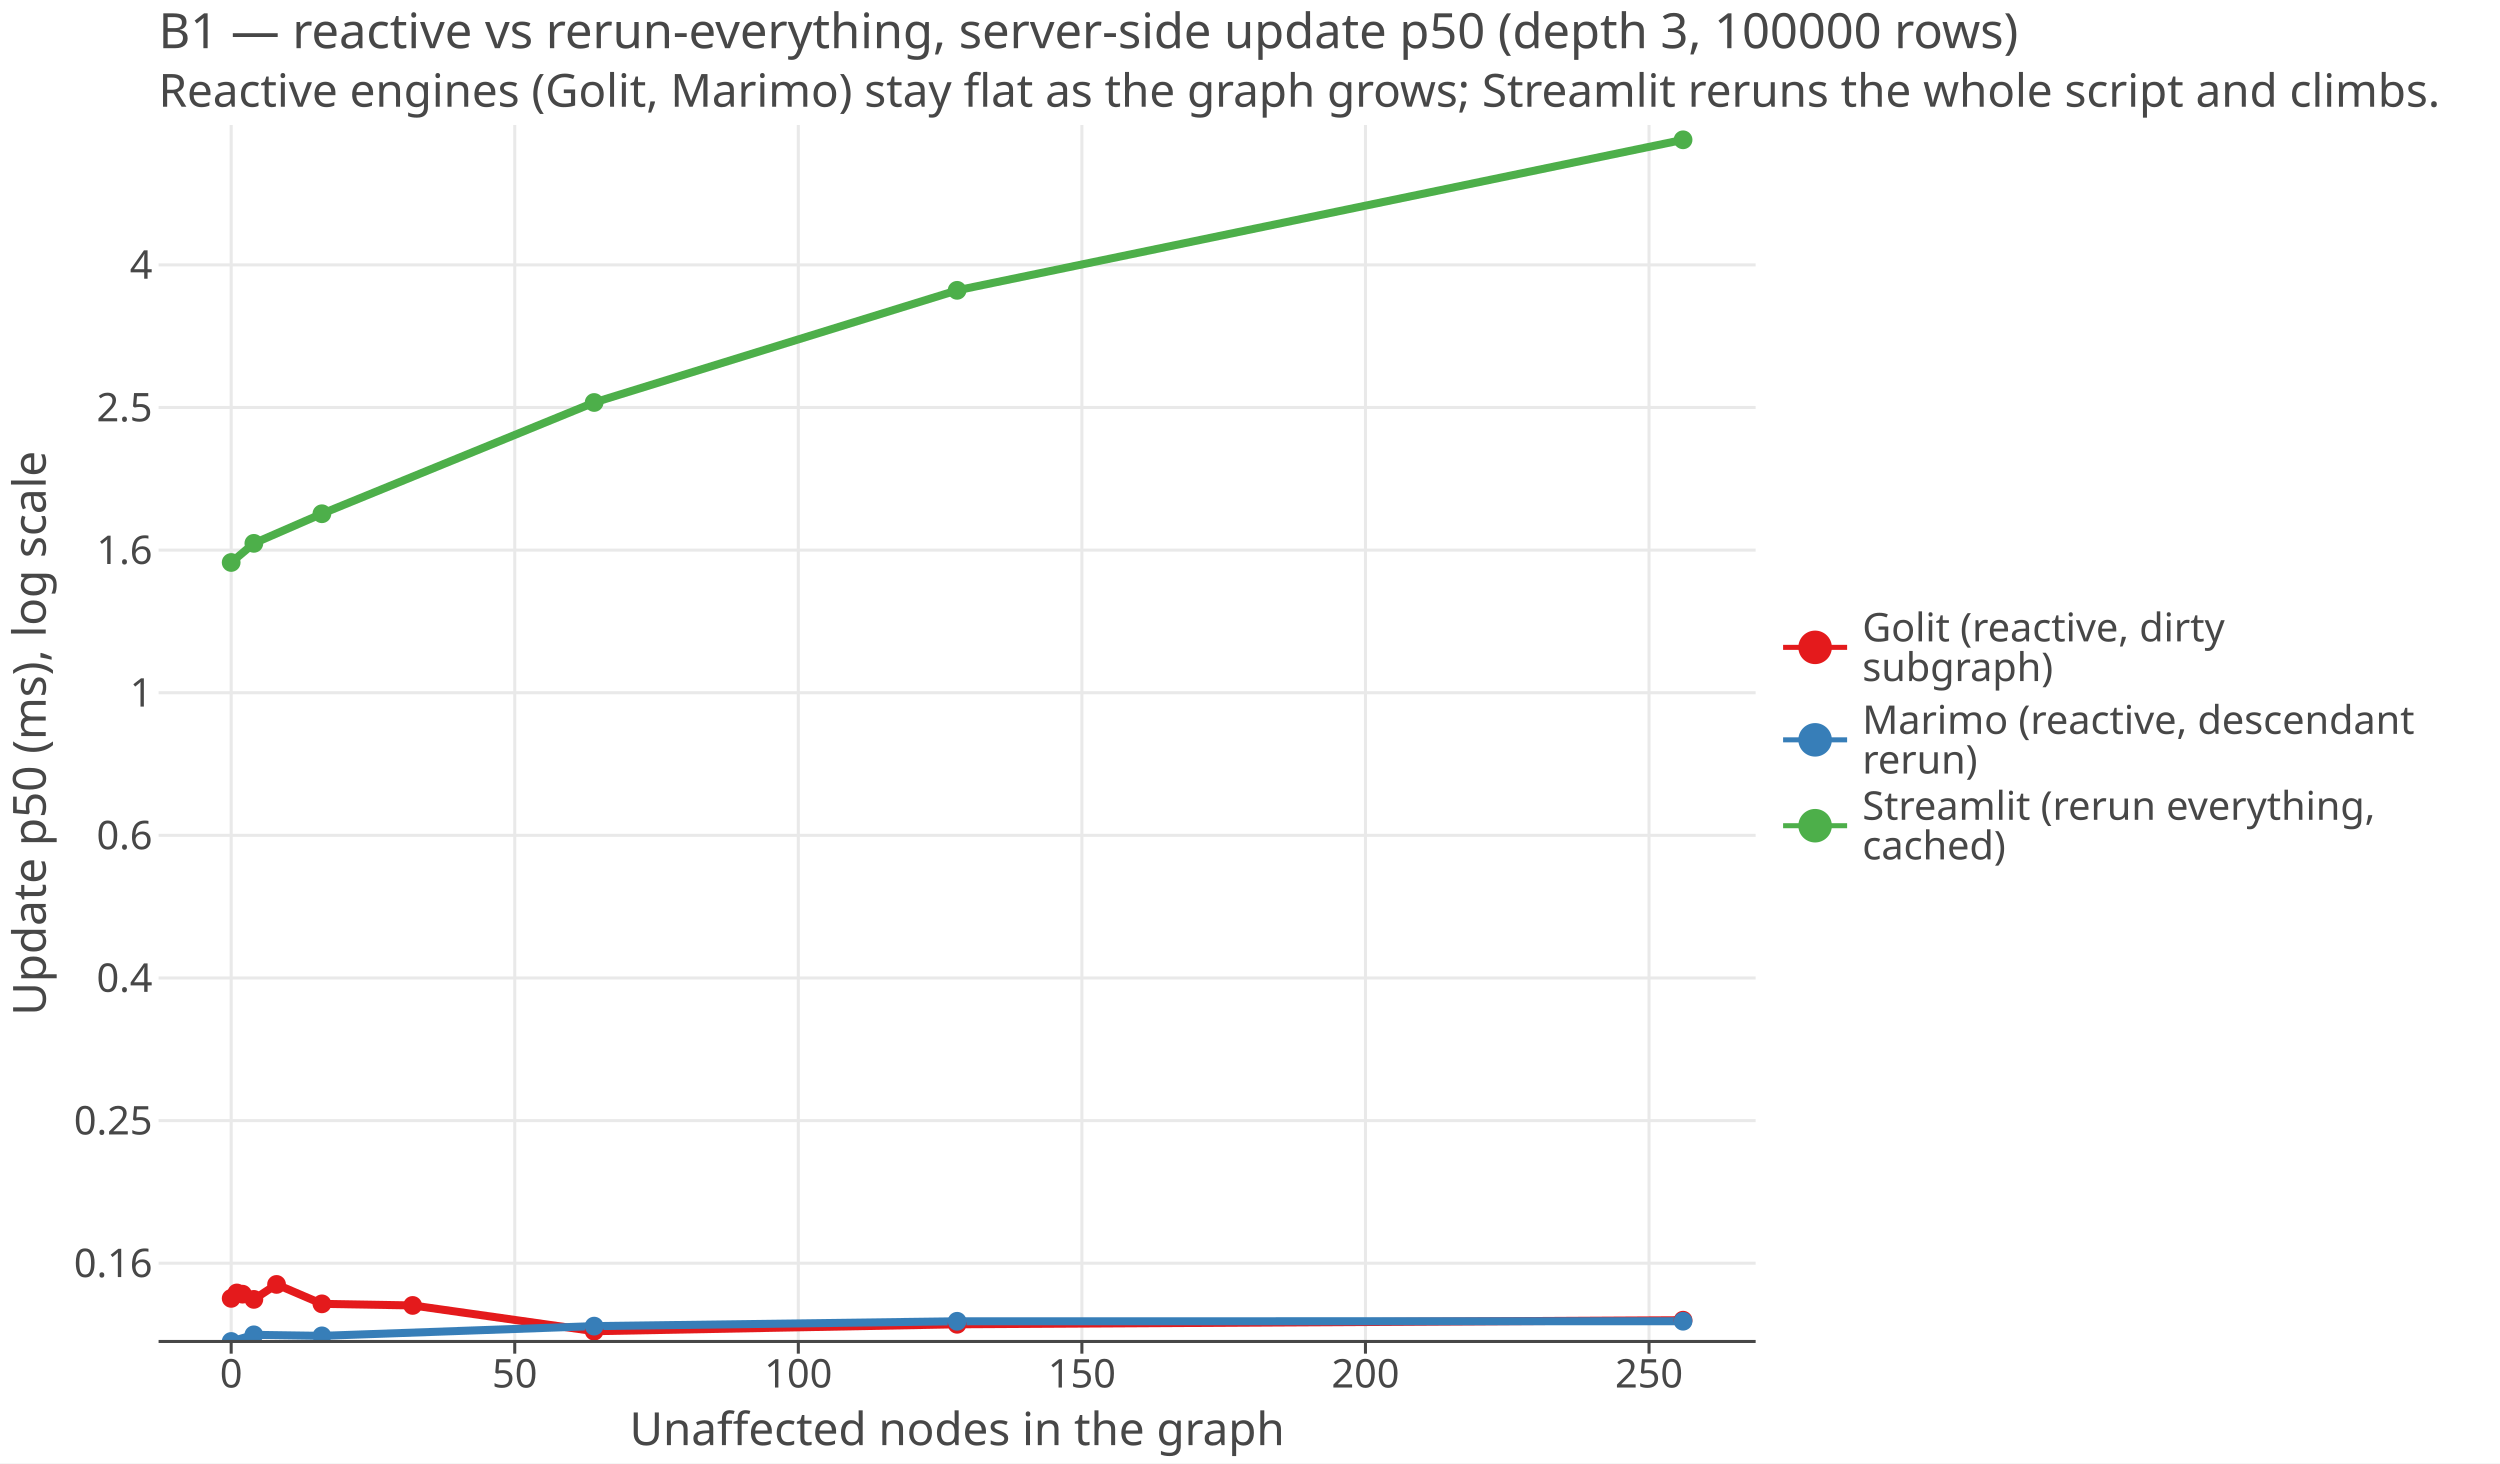
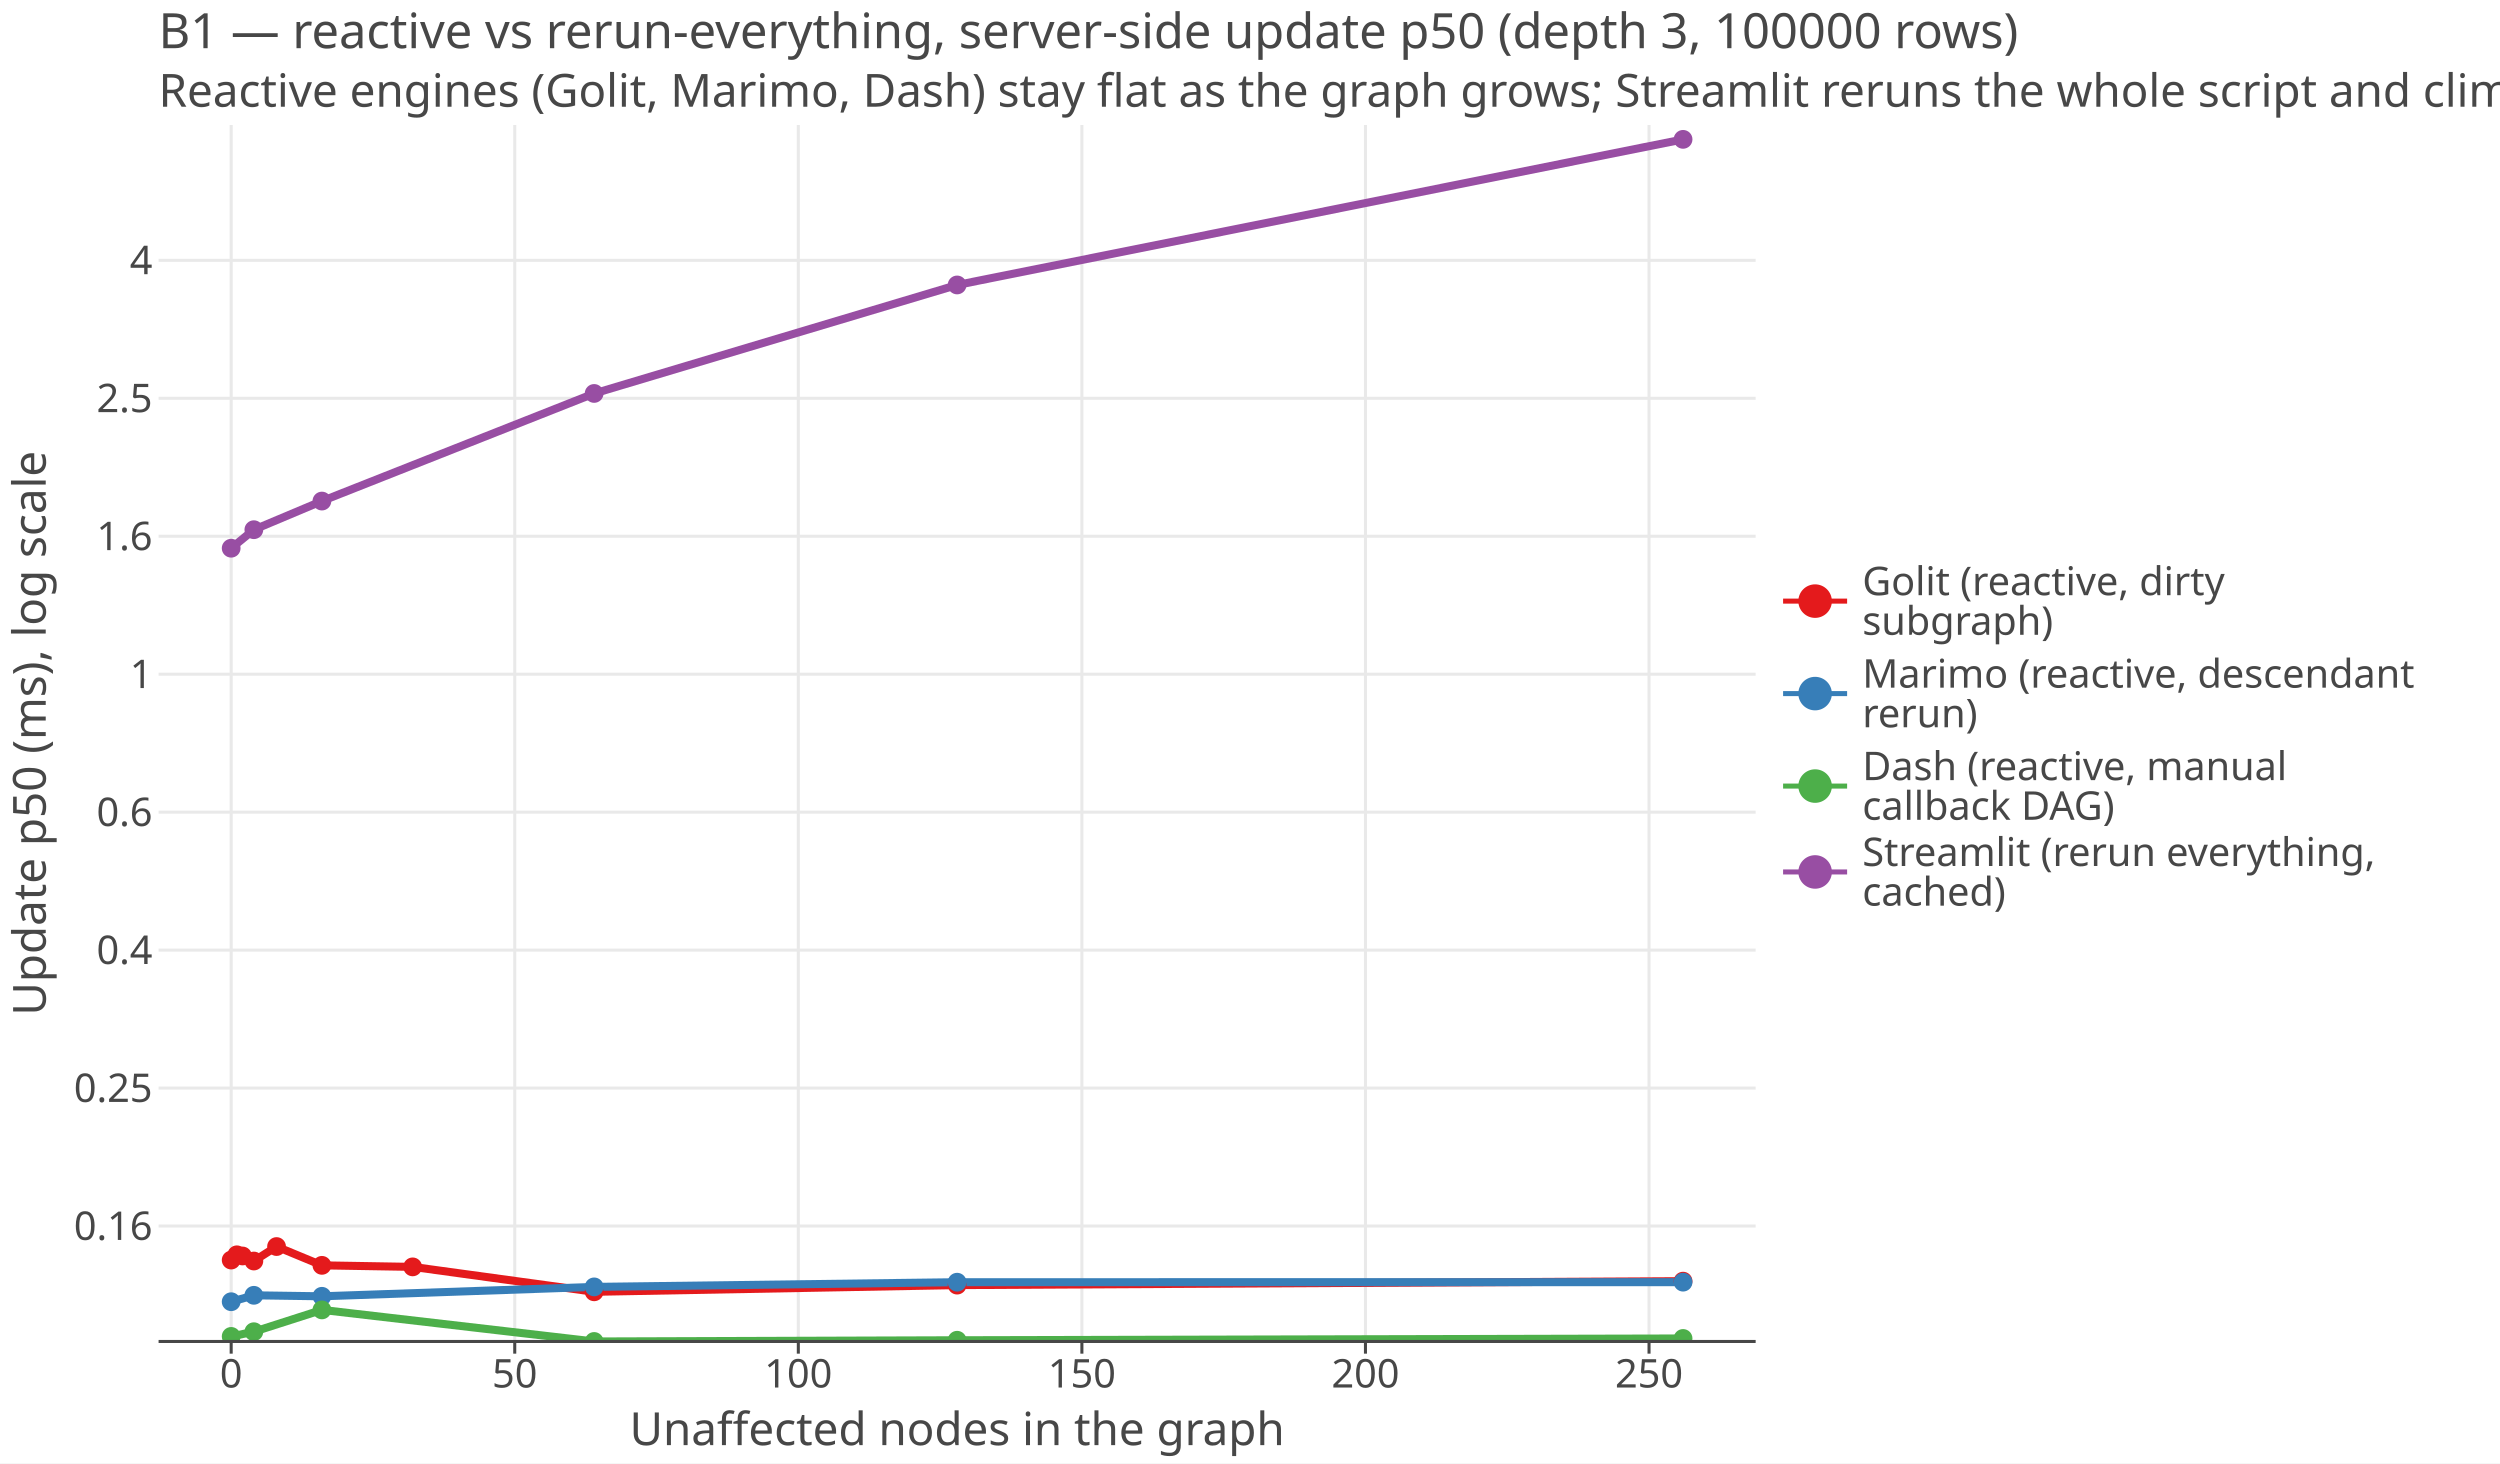
<svg xmlns="http://www.w3.org/2000/svg" display="block" class="plt-container" width="820.0" height="480.0">
  <style type="text/css">
  .plt-container {
   font-family: sans-serif;
   user-select: none;
   -webkit-user-select: none;
   -moz-user-select: none;
   -ms-user-select: none;
}
text {
   text-rendering: optimizeLegibility;
}
- #pWgegU8 .plot-title {
+ #p0BrfXQ .plot-title {
fill:#474747;
font-weight: normal;
font-style: normal;
font-family: sans-serif;
font-size: 16.0px;

}
- #pWgegU8 .plot-subtitle {
+ #p0BrfXQ .plot-subtitle {
fill:#474747;
font-weight: normal;
font-style: normal;
font-family: sans-serif;
font-size: 15.0px;

}
- #pWgegU8 .plot-caption {
- fill:#474747;
- font-weight: normal;
- font-style: normal;
- font-family: sans-serif;
- font-size: 13.0px;
- 
- }
- #pWgegU8 .plot-tag {
+ #p0BrfXQ .plot-caption {
+ fill:#474747;
+ font-weight: normal;
+ font-style: normal;
+ font-family: sans-serif;
+ font-size: 13.0px;
+ 
+ }
+ #p0BrfXQ .plot-tag {
fill:#474747;
font-weight: normal;
font-style: normal;
font-family: sans-serif;
font-size: 16.0px;

}
- #pWgegU8 .hyperlink-element {
+ #p0BrfXQ .hyperlink-element {
fill:#118ed8;
font-weight: normal;
font-style: normal;

}
- #pWgegU8 .legend-title {
+ #p0BrfXQ .legend-title {
fill:#474747;
font-weight: normal;
font-style: normal;
font-family: sans-serif;
font-size: 15.0px;

}
- #pWgegU8 .legend-item {
- fill:#474747;
- font-weight: normal;
- font-style: normal;
- font-family: sans-serif;
- font-size: 13.0px;
- 
- }
- #pWgegU8 .axis-title-x {
+ #p0BrfXQ .legend-item {
+ fill:#474747;
+ font-weight: normal;
+ font-style: normal;
+ font-family: sans-serif;
+ font-size: 13.0px;
+ 
+ }
+ #p0BrfXQ .axis-title-x {
fill:#474747;
font-weight: normal;
font-style: normal;
font-family: sans-serif;
font-size: 15.0px;

}
- #pWgegU8 .axis-text-x {
- fill:#474747;
- font-weight: normal;
- font-style: normal;
- font-family: sans-serif;
- font-size: 13.0px;
- 
- }
- #dbEapsy .axis-tooltip-text-x {
+ #p0BrfXQ .axis-text-x {
+ fill:#474747;
+ font-weight: normal;
+ font-style: normal;
+ font-family: sans-serif;
+ font-size: 13.0px;
+ 
+ }
+ #dB39x5m .axis-tooltip-text-x {
fill:#ffffff;
font-weight: normal;
font-style: normal;
font-family: sans-serif;
font-size: 13.0px;

}
- #pWgegU8 .axis-title-y {
+ #p0BrfXQ .axis-title-y {
fill:#474747;
font-weight: normal;
font-style: normal;
font-family: sans-serif;
font-size: 15.0px;

}
- #pWgegU8 .axis-text-y {
- fill:#474747;
- font-weight: normal;
- font-style: normal;
- font-family: sans-serif;
- font-size: 13.0px;
- 
- }
- #dbEapsy .axis-tooltip-text-y {
+ #p0BrfXQ .axis-text-y {
+ fill:#474747;
+ font-weight: normal;
+ font-style: normal;
+ font-family: sans-serif;
+ font-size: 13.0px;
+ 
+ }
+ #dB39x5m .axis-tooltip-text-y {
fill:#ffffff;
font-weight: normal;
font-style: normal;
font-family: sans-serif;
font-size: 13.0px;

}
- #pWgegU8 .facet-strip-text-x {
- fill:#474747;
- font-weight: normal;
- font-style: normal;
- font-family: sans-serif;
- font-size: 13.0px;
- 
- }
- #pWgegU8 .facet-strip-text-y {
- fill:#474747;
- font-weight: normal;
- font-style: normal;
- font-family: sans-serif;
- font-size: 13.0px;
- 
- }
- #dbEapsy .tooltip-text {
- fill:#474747;
- font-weight: normal;
- font-style: normal;
- font-family: sans-serif;
- font-size: 13.0px;
- 
- }
- #dbEapsy .tooltip-title {
+ #p0BrfXQ .facet-strip-text-x {
+ fill:#474747;
+ font-weight: normal;
+ font-style: normal;
+ font-family: sans-serif;
+ font-size: 13.0px;
+ 
+ }
+ #p0BrfXQ .facet-strip-text-y {
+ fill:#474747;
+ font-weight: normal;
+ font-style: normal;
+ font-family: sans-serif;
+ font-size: 13.0px;
+ 
+ }
+ #dB39x5m .tooltip-text {
+ fill:#474747;
+ font-weight: normal;
+ font-style: normal;
+ font-family: sans-serif;
+ font-size: 13.0px;
+ 
+ }
+ #dB39x5m .tooltip-title {
fill:#474747;
font-weight: bold;
font-style: normal;
font-family: sans-serif;
font-size: 13.0px;

}
- #dbEapsy .tooltip-label {
+ #dB39x5m .tooltip-label {
fill:#474747;
font-weight: bold;
font-style: normal;
font-family: sans-serif;
font-size: 13.0px;

}

  </style>
-   <g id="pWgegU8">
+   <g id="p0BrfXQ">
    <path fill-rule="evenodd" fill="rgb(255,255,255)" fill-opacity="1.0" d="M0.0 0.0 L0.0 480.0 L820.0 480.0 L820.0 0.0 Z">
    </path>
    <g transform="translate(21.0 41.0 ) ">
      <g>
        <g transform="translate(31.01531 0.0 ) ">
          <g>
            <line x1="23.811" y1="0.0" x2="23.811" y2="399.0" stroke="rgb(233,233,233)" stroke-opacity="1.0" stroke-width="1.0" fill="none">
            </line>
            <line x1="116.822" y1="0.0" x2="116.822" y2="399.0" stroke="rgb(233,233,233)" stroke-opacity="1.0" stroke-width="1.0" fill="none">
            </line>
            <line x1="209.833" y1="0.0" x2="209.833" y2="399.0" stroke="rgb(233,233,233)" stroke-opacity="1.0" stroke-width="1.0" fill="none">
            </line>
            <line x1="302.844" y1="0.0" x2="302.844" y2="399.0" stroke="rgb(233,233,233)" stroke-opacity="1.0" stroke-width="1.0" fill="none">
            </line>
            <line x1="395.855" y1="0.0" x2="395.855" y2="399.0" stroke="rgb(233,233,233)" stroke-opacity="1.0" stroke-width="1.0" fill="none">
            </line>
            <line x1="488.867" y1="0.0" x2="488.867" y2="399.0" stroke="rgb(233,233,233)" stroke-opacity="1.0" stroke-width="1.0" fill="none">
            </line>
          </g>
        </g>
        <g transform="translate(31.01531 0.0 ) ">
          <g>
-             <line x1="0.0" y1="373.336" x2="523.839" y2="373.336" stroke="rgb(233,233,233)" stroke-opacity="1.0" stroke-width="1.0" fill="none">
-             </line>
-             <line x1="0.0" y1="326.556" x2="523.839" y2="326.556" stroke="rgb(233,233,233)" stroke-opacity="1.0" stroke-width="1.0" fill="none">
-             </line>
-             <line x1="0.0" y1="279.776" x2="523.839" y2="279.776" stroke="rgb(233,233,233)" stroke-opacity="1.0" stroke-width="1.0" fill="none">
-             </line>
-             <line x1="0.0" y1="232.996" x2="523.839" y2="232.996" stroke="rgb(233,233,233)" stroke-opacity="1.0" stroke-width="1.0" fill="none">
-             </line>
-             <line x1="0.0" y1="186.216" x2="523.839" y2="186.216" stroke="rgb(233,233,233)" stroke-opacity="1.0" stroke-width="1.0" fill="none">
-             </line>
-             <line x1="0.0" y1="139.437" x2="523.839" y2="139.437" stroke="rgb(233,233,233)" stroke-opacity="1.0" stroke-width="1.0" fill="none">
-             </line>
-             <line x1="0.0" y1="92.657" x2="523.839" y2="92.657" stroke="rgb(233,233,233)" stroke-opacity="1.0" stroke-width="1.0" fill="none">
-             </line>
-             <line x1="0.0" y1="45.877" x2="523.839" y2="45.877" stroke="rgb(233,233,233)" stroke-opacity="1.0" stroke-width="1.0" fill="none">
+             <line x1="0.0" y1="361.141" x2="523.839" y2="361.141" stroke="rgb(233,233,233)" stroke-opacity="1.0" stroke-width="1.0" fill="none">
+             </line>
+             <line x1="0.0" y1="315.89" x2="523.839" y2="315.89" stroke="rgb(233,233,233)" stroke-opacity="1.0" stroke-width="1.0" fill="none">
+             </line>
+             <line x1="0.0" y1="270.64" x2="523.839" y2="270.64" stroke="rgb(233,233,233)" stroke-opacity="1.0" stroke-width="1.0" fill="none">
+             </line>
+             <line x1="0.0" y1="225.39" x2="523.839" y2="225.39" stroke="rgb(233,233,233)" stroke-opacity="1.0" stroke-width="1.0" fill="none">
+             </line>
+             <line x1="0.0" y1="180.14" x2="523.839" y2="180.14" stroke="rgb(233,233,233)" stroke-opacity="1.0" stroke-width="1.0" fill="none">
+             </line>
+             <line x1="0.0" y1="134.889" x2="523.839" y2="134.889" stroke="rgb(233,233,233)" stroke-opacity="1.0" stroke-width="1.0" fill="none">
+             </line>
+             <line x1="0.0" y1="89.639" x2="523.839" y2="89.639" stroke="rgb(233,233,233)" stroke-opacity="1.0" stroke-width="1.0" fill="none">
+             </line>
+             <line x1="0.0" y1="44.389" x2="523.839" y2="44.389" stroke="rgb(233,233,233)" stroke-opacity="1.0" stroke-width="1.0" fill="none">
            </line>
          </g>
        </g>
      </g>
-       <g clip-path="url(#coTXYtU)" clip-bounds-jfx="[rect (31.015, 0.0), (523.839, 399.0)]">
+       <g clip-path="url(#cm3u7Ip)" clip-bounds-jfx="[rect (31.015, 0.0), (523.839, 399.0)]">
        <g transform="translate(31.01531 0.0 ) ">
          <g>
            <g buffered-rendering="static">
              <g>
-                 <path d="M23.811 384.869 L23.811 384.869 L25.671 383.089 L27.531 383.487 L31.252 385.198 L38.693 380.291 L53.574 386.664 L83.338 387.184 L142.865 395.636 L261.919 393.367 L500.028 392.025 " fill="none" stroke-width="2.64" stroke="rgb(228,26,28)" stroke-opacity="1.0">
+                 <path d="M23.811 372.297 L23.811 372.297 L25.671 370.576 L27.531 370.961 L31.252 372.615 L38.693 367.869 L53.574 374.034 L83.338 374.536 L142.865 382.712 L261.919 380.517 L500.028 379.219 " fill="none" stroke-width="2.64" stroke="rgb(228,26,28)" stroke-opacity="1.0">
                </path>
              </g>
              <g>
-                 <path d="M23.811 399.0 L23.811 399.0 L31.252 396.824 L53.574 397.16 L142.865 393.97 L261.919 392.379 L500.028 392.364 " fill="none" stroke-width="2.64" stroke="rgb(55,126,184)" stroke-opacity="1.0">
+                 <path d="M23.811 385.966 L23.811 385.966 L31.252 383.861 L53.574 384.186 L142.865 381.101 L261.919 379.562 L500.028 379.547 " fill="none" stroke-width="2.64" stroke="rgb(55,126,184)" stroke-opacity="1.0">
                </path>
              </g>
              <g>
-                 <path d="M23.811 143.493 L23.811 143.493 L31.252 137.218 L53.574 127.507 L142.865 91.016 L261.919 54.227 L500.028 4.856 " fill="none" stroke-width="2.64" stroke="rgb(77,175,74)" stroke-opacity="1.0">
+                 <path d="M23.811 397.343 L23.811 397.343 L31.252 395.805 L53.574 388.647 L142.865 399.0 L261.919 398.603 L500.028 398.017 " fill="none" stroke-width="2.64" stroke="rgb(77,175,74)" stroke-opacity="1.0">
+                 </path>
+               </g>
+               <g>
+                 <path d="M23.811 138.813 L23.811 138.813 L31.252 132.743 L53.574 123.35 L142.865 88.052 L261.919 52.466 L500.028 4.709 " fill="none" stroke-width="2.64" stroke="rgb(152,78,163)" stroke-opacity="1.0">
                </path>
              </g>
            </g>
            <g buffered-rendering="static">
              <g>
                <g>
-                   <circle fill="#e41a1c" stroke="#000000" stroke-opacity="0.0" stroke-width="0.0" cx="23.811" cy="384.869" r="3.08" />
-                   <circle fill="#e41a1c" stroke="#000000" stroke-opacity="0.0" stroke-width="0.0" cx="25.671" cy="383.089" r="3.08" />
-                   <circle fill="#e41a1c" stroke="#000000" stroke-opacity="0.0" stroke-width="0.0" cx="27.531" cy="383.487" r="3.08" />
-                   <circle fill="#e41a1c" stroke="#000000" stroke-opacity="0.0" stroke-width="0.0" cx="31.252" cy="385.198" r="3.08" />
-                   <circle fill="#e41a1c" stroke="#000000" stroke-opacity="0.0" stroke-width="0.0" cx="38.693" cy="380.291" r="3.08" />
-                   <circle fill="#e41a1c" stroke="#000000" stroke-opacity="0.0" stroke-width="0.0" cx="53.574" cy="386.664" r="3.08" />
-                   <circle fill="#e41a1c" stroke="#000000" stroke-opacity="0.0" stroke-width="0.0" cx="83.338" cy="387.184" r="3.08" />
-                   <circle fill="#e41a1c" stroke="#000000" stroke-opacity="0.0" stroke-width="0.0" cx="142.865" cy="395.636" r="3.08" />
-                   <circle fill="#e41a1c" stroke="#000000" stroke-opacity="0.0" stroke-width="0.0" cx="261.919" cy="393.367" r="3.08" />
-                   <circle fill="#e41a1c" stroke="#000000" stroke-opacity="0.0" stroke-width="0.0" cx="500.028" cy="392.025" r="3.08" />
-                   <circle fill="#377eb8" stroke="#000000" stroke-opacity="0.0" stroke-width="0.0" cx="23.811" cy="399.0" r="3.08" />
-                   <circle fill="#377eb8" stroke="#000000" stroke-opacity="0.0" stroke-width="0.0" cx="31.252" cy="396.824" r="3.08" />
-                   <circle fill="#377eb8" stroke="#000000" stroke-opacity="0.0" stroke-width="0.0" cx="53.574" cy="397.16" r="3.08" />
-                   <circle fill="#377eb8" stroke="#000000" stroke-opacity="0.0" stroke-width="0.0" cx="142.865" cy="393.97" r="3.08" />
-                   <circle fill="#377eb8" stroke="#000000" stroke-opacity="0.0" stroke-width="0.0" cx="261.919" cy="392.379" r="3.08" />
-                   <circle fill="#377eb8" stroke="#000000" stroke-opacity="0.0" stroke-width="0.0" cx="500.028" cy="392.364" r="3.08" />
-                   <circle fill="#4daf4a" stroke="#000000" stroke-opacity="0.0" stroke-width="0.0" cx="23.811" cy="143.493" r="3.08" />
-                   <circle fill="#4daf4a" stroke="#000000" stroke-opacity="0.0" stroke-width="0.0" cx="31.252" cy="137.218" r="3.08" />
-                   <circle fill="#4daf4a" stroke="#000000" stroke-opacity="0.0" stroke-width="0.0" cx="53.574" cy="127.507" r="3.08" />
-                   <circle fill="#4daf4a" stroke="#000000" stroke-opacity="0.0" stroke-width="0.0" cx="142.865" cy="91.016" r="3.08" />
-                   <circle fill="#4daf4a" stroke="#000000" stroke-opacity="0.0" stroke-width="0.0" cx="261.919" cy="54.227" r="3.08" />
-                   <circle fill="#4daf4a" stroke="#000000" stroke-opacity="0.0" stroke-width="0.0" cx="500.028" cy="4.856" r="3.08" />
+                   <circle fill="#e41a1c" stroke="#000000" stroke-opacity="0.0" stroke-width="0.0" cx="23.811" cy="372.297" r="3.08" />
+                   <circle fill="#e41a1c" stroke="#000000" stroke-opacity="0.0" stroke-width="0.0" cx="25.671" cy="370.576" r="3.08" />
+                   <circle fill="#e41a1c" stroke="#000000" stroke-opacity="0.0" stroke-width="0.0" cx="27.531" cy="370.961" r="3.08" />
+                   <circle fill="#e41a1c" stroke="#000000" stroke-opacity="0.0" stroke-width="0.0" cx="31.252" cy="372.615" r="3.08" />
+                   <circle fill="#e41a1c" stroke="#000000" stroke-opacity="0.0" stroke-width="0.0" cx="38.693" cy="367.869" r="3.08" />
+                   <circle fill="#e41a1c" stroke="#000000" stroke-opacity="0.0" stroke-width="0.0" cx="53.574" cy="374.034" r="3.08" />
+                   <circle fill="#e41a1c" stroke="#000000" stroke-opacity="0.0" stroke-width="0.0" cx="83.338" cy="374.536" r="3.08" />
+                   <circle fill="#e41a1c" stroke="#000000" stroke-opacity="0.0" stroke-width="0.0" cx="142.865" cy="382.712" r="3.08" />
+                   <circle fill="#e41a1c" stroke="#000000" stroke-opacity="0.0" stroke-width="0.0" cx="261.919" cy="380.517" r="3.08" />
+                   <circle fill="#e41a1c" stroke="#000000" stroke-opacity="0.0" stroke-width="0.0" cx="500.028" cy="379.219" r="3.08" />
+                   <circle fill="#377eb8" stroke="#000000" stroke-opacity="0.0" stroke-width="0.0" cx="23.811" cy="385.966" r="3.08" />
+                   <circle fill="#377eb8" stroke="#000000" stroke-opacity="0.0" stroke-width="0.0" cx="31.252" cy="383.861" r="3.08" />
+                   <circle fill="#377eb8" stroke="#000000" stroke-opacity="0.0" stroke-width="0.0" cx="53.574" cy="384.186" r="3.08" />
+                   <circle fill="#377eb8" stroke="#000000" stroke-opacity="0.0" stroke-width="0.0" cx="142.865" cy="381.101" r="3.08" />
+                   <circle fill="#377eb8" stroke="#000000" stroke-opacity="0.0" stroke-width="0.0" cx="261.919" cy="379.562" r="3.08" />
+                   <circle fill="#377eb8" stroke="#000000" stroke-opacity="0.0" stroke-width="0.0" cx="500.028" cy="379.547" r="3.08" />
+                   <circle fill="#4daf4a" stroke="#000000" stroke-opacity="0.0" stroke-width="0.0" cx="23.811" cy="397.343" r="3.08" />
+                   <circle fill="#4daf4a" stroke="#000000" stroke-opacity="0.0" stroke-width="0.0" cx="31.252" cy="395.805" r="3.08" />
+                   <circle fill="#4daf4a" stroke="#000000" stroke-opacity="0.0" stroke-width="0.0" cx="53.574" cy="388.647" r="3.08" />
+                   <circle fill="#4daf4a" stroke="#000000" stroke-opacity="0.0" stroke-width="0.0" cx="142.865" cy="399.0" r="3.08" />
+                   <circle fill="#4daf4a" stroke="#000000" stroke-opacity="0.0" stroke-width="0.0" cx="261.919" cy="398.603" r="3.08" />
+                   <circle fill="#4daf4a" stroke="#000000" stroke-opacity="0.0" stroke-width="0.0" cx="500.028" cy="398.017" r="3.08" />
+                   <circle fill="#984ea3" stroke="#000000" stroke-opacity="0.0" stroke-width="0.0" cx="23.811" cy="138.813" r="3.08" />
+                   <circle fill="#984ea3" stroke="#000000" stroke-opacity="0.0" stroke-width="0.0" cx="31.252" cy="132.743" r="3.08" />
+                   <circle fill="#984ea3" stroke="#000000" stroke-opacity="0.0" stroke-width="0.0" cx="53.574" cy="123.35" r="3.08" />
+                   <circle fill="#984ea3" stroke="#000000" stroke-opacity="0.0" stroke-width="0.0" cx="142.865" cy="88.052" r="3.08" />
+                   <circle fill="#984ea3" stroke="#000000" stroke-opacity="0.0" stroke-width="0.0" cx="261.919" cy="52.466" r="3.08" />
+                   <circle fill="#984ea3" stroke="#000000" stroke-opacity="0.0" stroke-width="0.0" cx="500.028" cy="4.709" r="3.08" />
                </g>
              </g>
            </g>
          </g>
        </g>
        <defs>
-           <clipPath id="clwym7F">
+           <clipPath id="cFmTc0Y">
            <rect x="31.015" y="0.0" width="523.839" height="399.0">
            </rect>
          </clipPath>
        </defs>
        <defs>
-           <clipPath id="coTXYtU">
+           <clipPath id="cm3u7Ip">
            <rect x="31.015" y="0.0" width="523.839" height="399.0">
            </rect>
          </clipPath>
        </defs>
      </g>
      <g>
        <g transform="translate(31.01531 399.0 ) ">
          <g transform="translate(23.81086 0.0 ) ">
            <line stroke-width="1.0" stroke="rgb(71,71,71)" stroke-opacity="1.0" x2="0.0" y2="4.0">
            </line>
            <g transform="translate(0.0 6.0 ) ">
              <text style="font-size:13.0px;" y="0.0" class="axis-text-x" text-anchor="middle" dy="0.7em">
                <tspan>0</tspan>
              </text>
            </g>
          </g>
          <g transform="translate(116.822 0.0 ) ">
            <line stroke-width="1.0" stroke="rgb(71,71,71)" stroke-opacity="1.0" x2="0.0" y2="4.0">
            </line>
            <g transform="translate(0.0 6.0 ) ">
              <text style="font-size:13.0px;" y="0.0" class="axis-text-x" text-anchor="middle" dy="0.7em">
                <tspan>50</tspan>
              </text>
            </g>
          </g>
          <g transform="translate(209.8332 0.0 ) ">
            <line stroke-width="1.0" stroke="rgb(71,71,71)" stroke-opacity="1.0" x2="0.0" y2="4.0">
            </line>
            <g transform="translate(0.0 6.0 ) ">
              <text style="font-size:13.0px;" y="0.0" class="axis-text-x" text-anchor="middle" dy="0.7em">
                <tspan>100</tspan>
              </text>
            </g>
          </g>
          <g transform="translate(302.8443 0.0 ) ">
            <line stroke-width="1.0" stroke="rgb(71,71,71)" stroke-opacity="1.0" x2="0.0" y2="4.0">
            </line>
            <g transform="translate(0.0 6.0 ) ">
              <text style="font-size:13.0px;" y="0.0" class="axis-text-x" text-anchor="middle" dy="0.7em">
                <tspan>150</tspan>
              </text>
            </g>
          </g>
          <g transform="translate(395.8555 0.0 ) ">
            <line stroke-width="1.0" stroke="rgb(71,71,71)" stroke-opacity="1.0" x2="0.0" y2="4.0">
            </line>
            <g transform="translate(0.0 6.0 ) ">
              <text style="font-size:13.0px;" y="0.0" class="axis-text-x" text-anchor="middle" dy="0.7em">
                <tspan>200</tspan>
              </text>
            </g>
          </g>
          <g transform="translate(488.8666 0.0 ) ">
            <line stroke-width="1.0" stroke="rgb(71,71,71)" stroke-opacity="1.0" x2="0.0" y2="4.0">
            </line>
            <g transform="translate(0.0 6.0 ) ">
              <text style="font-size:13.0px;" y="0.0" class="axis-text-x" text-anchor="middle" dy="0.7em">
                <tspan>250</tspan>
              </text>
            </g>
          </g>
          <line x1="0.0" y1="0.0" x2="523.839" y2="0.0" stroke-width="1.0" stroke="rgb(71,71,71)" stroke-opacity="1.0">
          </line>
        </g>
        <g transform="translate(31.01531 0.0 ) ">
-           <g transform="translate(0.0 373.3356 ) ">
+           <g transform="translate(0.0 361.1407 ) ">
            <g transform="translate(-2.0 0.0 ) ">
              <text style="font-size:13.0px;" y="0.0" class="axis-text-y" text-anchor="end" dy="0.35em">
                <tspan>0.16</tspan>
              </text>
            </g>
          </g>
-           <g transform="translate(0.0 326.5558 ) ">
+           <g transform="translate(0.0 315.8905 ) ">
            <g transform="translate(-2.0 0.0 ) ">
              <text style="font-size:13.0px;" y="0.0" class="axis-text-y" text-anchor="end" dy="0.35em">
                <tspan>0.25</tspan>
              </text>
            </g>
          </g>
-           <g transform="translate(0.0 279.776 ) ">
+           <g transform="translate(0.0 270.6402 ) ">
            <g transform="translate(-2.0 0.0 ) ">
              <text style="font-size:13.0px;" y="0.0" class="axis-text-y" text-anchor="end" dy="0.35em">
                <tspan>0.4</tspan>
              </text>
            </g>
          </g>
-           <g transform="translate(0.0 232.9962 ) ">
+           <g transform="translate(0.0 225.39 ) ">
            <g transform="translate(-2.0 0.0 ) ">
              <text style="font-size:13.0px;" y="0.0" class="axis-text-y" text-anchor="end" dy="0.35em">
                <tspan>0.6</tspan>
              </text>
            </g>
          </g>
-           <g transform="translate(0.0 186.2164 ) ">
+           <g transform="translate(0.0 180.1397 ) ">
            <g transform="translate(-2.0 0.0 ) ">
              <text style="font-size:13.0px;" y="0.0" class="axis-text-y" text-anchor="end" dy="0.35em">
                <tspan>1</tspan>
              </text>
            </g>
          </g>
-           <g transform="translate(0.0 139.4366 ) ">
+           <g transform="translate(0.0 134.8895 ) ">
            <g transform="translate(-2.0 0.0 ) ">
              <text style="font-size:13.0px;" y="0.0" class="axis-text-y" text-anchor="end" dy="0.35em">
                <tspan>1.6</tspan>
              </text>
            </g>
          </g>
-           <g transform="translate(0.0 92.65682 ) ">
+           <g transform="translate(0.0 89.63925 ) ">
            <g transform="translate(-2.0 0.0 ) ">
              <text style="font-size:13.0px;" y="0.0" class="axis-text-y" text-anchor="end" dy="0.35em">
                <tspan>2.5</tspan>
              </text>
            </g>
          </g>
-           <g transform="translate(0.0 45.87702 ) ">
+           <g transform="translate(0.0 44.389 ) ">
            <g transform="translate(-2.0 0.0 ) ">
              <text style="font-size:13.0px;" y="0.0" class="axis-text-y" text-anchor="end" dy="0.35em">
                <tspan>4</tspan>
              </text>
            </g>
          </g>
        </g>
      </g>
    </g>
    <g transform="translate(52.01531 15.8 ) ">
      <text style="font-size:16.0px;" y="0.0" class="plot-title">
        <tspan>B1 — reactive vs rerun-everything, server-side update p50 (depth 3, 100000 rows)</tspan>
      </text>
    </g>
    <g transform="translate(52.01531 35.0 ) ">
      <text style="font-size:15.0px;" y="0.0" class="plot-subtitle">
-         <tspan>Reactive engines (Golit, Marimo) stay flat as the graph grows; Streamlit reruns the whole script and climbs.</tspan>
+         <tspan>Reactive engines (Golit, Marimo, Dash) stay flat as the graph grows; Streamlit reruns the whole script and climbs.</tspan>
      </text>
    </g>
    <g transform="translate(15.0 240.5 ) rotate(-90.0 ) ">
      <text style="font-size:15.0px;" y="0.0" class="axis-title-y" text-anchor="middle">
        <tspan>Update p50 (ms), log scale</tspan>
      </text>
    </g>
    <g transform="translate(313.9347 474.0 ) ">
      <text style="font-size:15.0px;" y="0.0" class="axis-title-x" text-anchor="middle">
        <tspan>Unaffected nodes in the graph</tspan>
      </text>
    </g>
-     <g transform="translate(578.8541 192.1667 ) ">
-       <rect x="0.0" y="0.0" height="96.667" width="238.146" stroke="rgb(71,71,71)" stroke-opacity="1.0" stroke-width="0.0" fill="rgb(255,255,255)" fill-opacity="1.0">
+     <g transform="translate(578.8541 177.0 ) ">
+       <rect x="0.0" y="0.0" height="127.0" width="238.146" stroke="rgb(71,71,71)" stroke-opacity="1.0" stroke-width="0.0" fill="rgb(255,255,255)" fill-opacity="1.0">
      </rect>
      <g transform="translate(5.0 5.0 ) ">
        <g transform="">
          <g transform="translate(0.0 3.666667 ) ">
            <g>
              <g transform="translate(1.0 1.0 ) ">
                <g>
                  <line x1="0.0" y1="10.5" x2="21.0" y2="10.5" stroke="rgb(228,26,28)" stroke-opacity="1.0" fill="rgb(255,255,255)" fill-opacity="1.0" stroke-width="1.65">
                  </line>
                </g>
                <g>
                  <g>
                    <circle fill="#e41a1c" stroke="#000000" stroke-opacity="0.0" stroke-width="0.0" cx="10.5" cy="10.5" r="5.5" />
                  </g>
                </g>
              </g>
            </g>
            <g transform="translate(26.9903 11.5 ) ">
              <text style="font-size:13.0px;" y="-6.5" class="legend-item" dy="0.35em">
                <tspan>Golit (reactive, dirty</tspan>
              </text>
              <text style="font-size:13.0px;" y="6.5" class="legend-item" dy="0.35em">
                <tspan>subgraph)</tspan>
              </text>
            </g>
          </g>
          <g transform="translate(0.0 34.0 ) ">
            <g>
              <g transform="translate(1.0 1.0 ) ">
                <g>
                  <line x1="0.0" y1="10.5" x2="21.0" y2="10.5" stroke="rgb(55,126,184)" stroke-opacity="1.0" fill="rgb(255,255,255)" fill-opacity="1.0" stroke-width="1.65">
                  </line>
                </g>
                <g>
                  <g>
                    <circle fill="#377eb8" stroke="#000000" stroke-opacity="0.0" stroke-width="0.0" cx="10.5" cy="10.5" r="5.5" />
                  </g>
                </g>
              </g>
            </g>
            <g transform="translate(26.9903 11.5 ) ">
              <text style="font-size:13.0px;" y="-6.5" class="legend-item" dy="0.35em">
                <tspan>Marimo (reactive, descendant</tspan>
              </text>
              <text style="font-size:13.0px;" y="6.5" class="legend-item" dy="0.35em">
                <tspan>rerun)</tspan>
              </text>
            </g>
          </g>
-           <g transform="translate(0.0 62.16667 ) ">
+           <g transform="translate(0.0 64.33333 ) ">
            <g>
              <g transform="translate(1.0 1.0 ) ">
                <g>
                  <line x1="0.0" y1="10.5" x2="21.0" y2="10.5" stroke="rgb(77,175,74)" stroke-opacity="1.0" fill="rgb(255,255,255)" fill-opacity="1.0" stroke-width="1.65">
                  </line>
                </g>
                <g>
                  <g>
                    <circle fill="#4daf4a" stroke="#000000" stroke-opacity="0.0" stroke-width="0.0" cx="10.5" cy="10.5" r="5.5" />
+                   </g>
+                 </g>
+               </g>
+             </g>
+             <g transform="translate(26.9903 11.5 ) ">
+               <text style="font-size:13.0px;" y="-6.5" class="legend-item" dy="0.35em">
+                 <tspan>Dash (reactive, manual</tspan>
+               </text>
+               <text style="font-size:13.0px;" y="6.5" class="legend-item" dy="0.35em">
+                 <tspan>callback DAG)</tspan>
+               </text>
+             </g>
+           </g>
+           <g transform="translate(0.0 92.5 ) ">
+             <g>
+               <g transform="translate(1.0 1.0 ) ">
+                 <g>
+                   <line x1="0.0" y1="10.5" x2="21.0" y2="10.5" stroke="rgb(152,78,163)" stroke-opacity="1.0" fill="rgb(255,255,255)" fill-opacity="1.0" stroke-width="1.65">
+                   </line>
+                 </g>
+                 <g>
+                   <g>
+                     <circle fill="#984ea3" stroke="#000000" stroke-opacity="0.0" stroke-width="0.0" cx="10.5" cy="10.5" r="5.5" />
                  </g>
                </g>
              </g>
            </g>
            <g transform="translate(26.9903 11.5 ) ">
              <text style="font-size:13.0px;" y="-6.5" class="legend-item" dy="0.35em">
                <tspan>Streamlit (rerun everything,</tspan>
              </text>
              <text style="font-size:13.0px;" y="6.5" class="legend-item" dy="0.35em">
                <tspan>cached)</tspan>
              </text>
            </g>
          </g>
        </g>
      </g>
    </g>
    <path fill="rgb(0,0,0)" fill-opacity="0.0" stroke="rgb(71,71,71)" stroke-opacity="1.0" stroke-width="0.0" d="M0.0 0.0 L0.0 480.0 L820.0 480.0 L820.0 0.0 Z" pointer-events="none">
    </path>
  </g>
-   <g id="dbEapsy">
+   <g id="dB39x5m">
  </g>
</svg>
